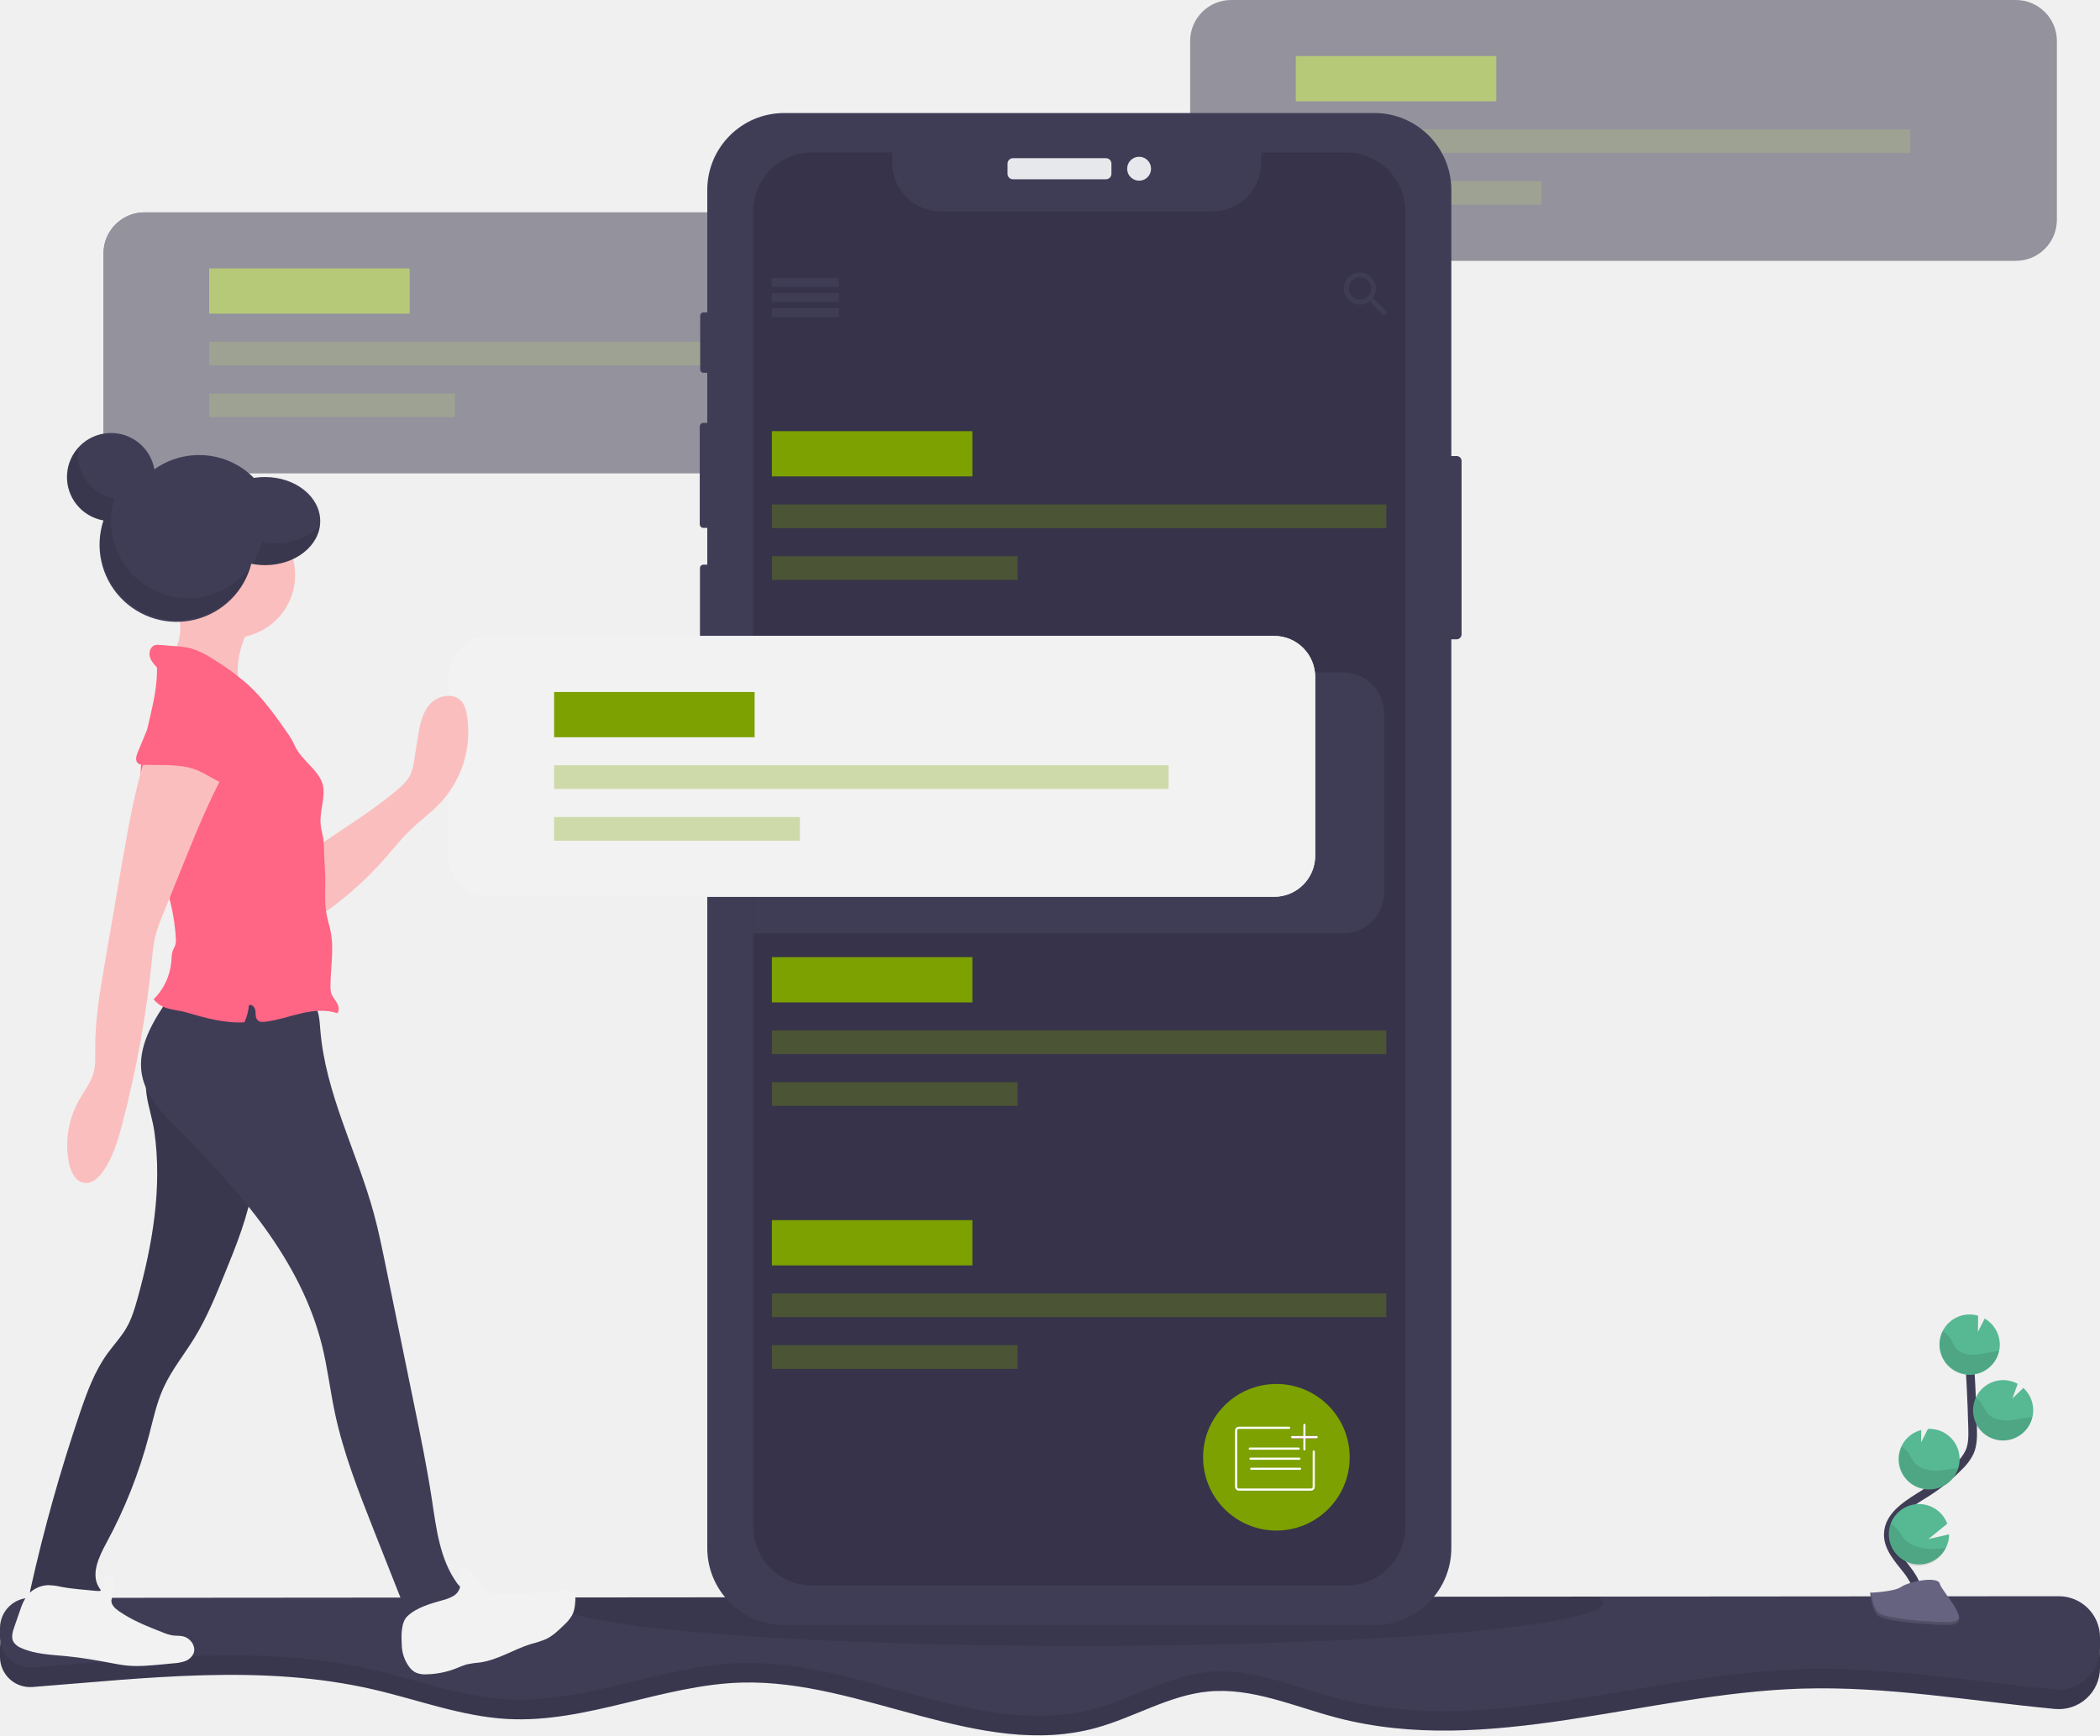
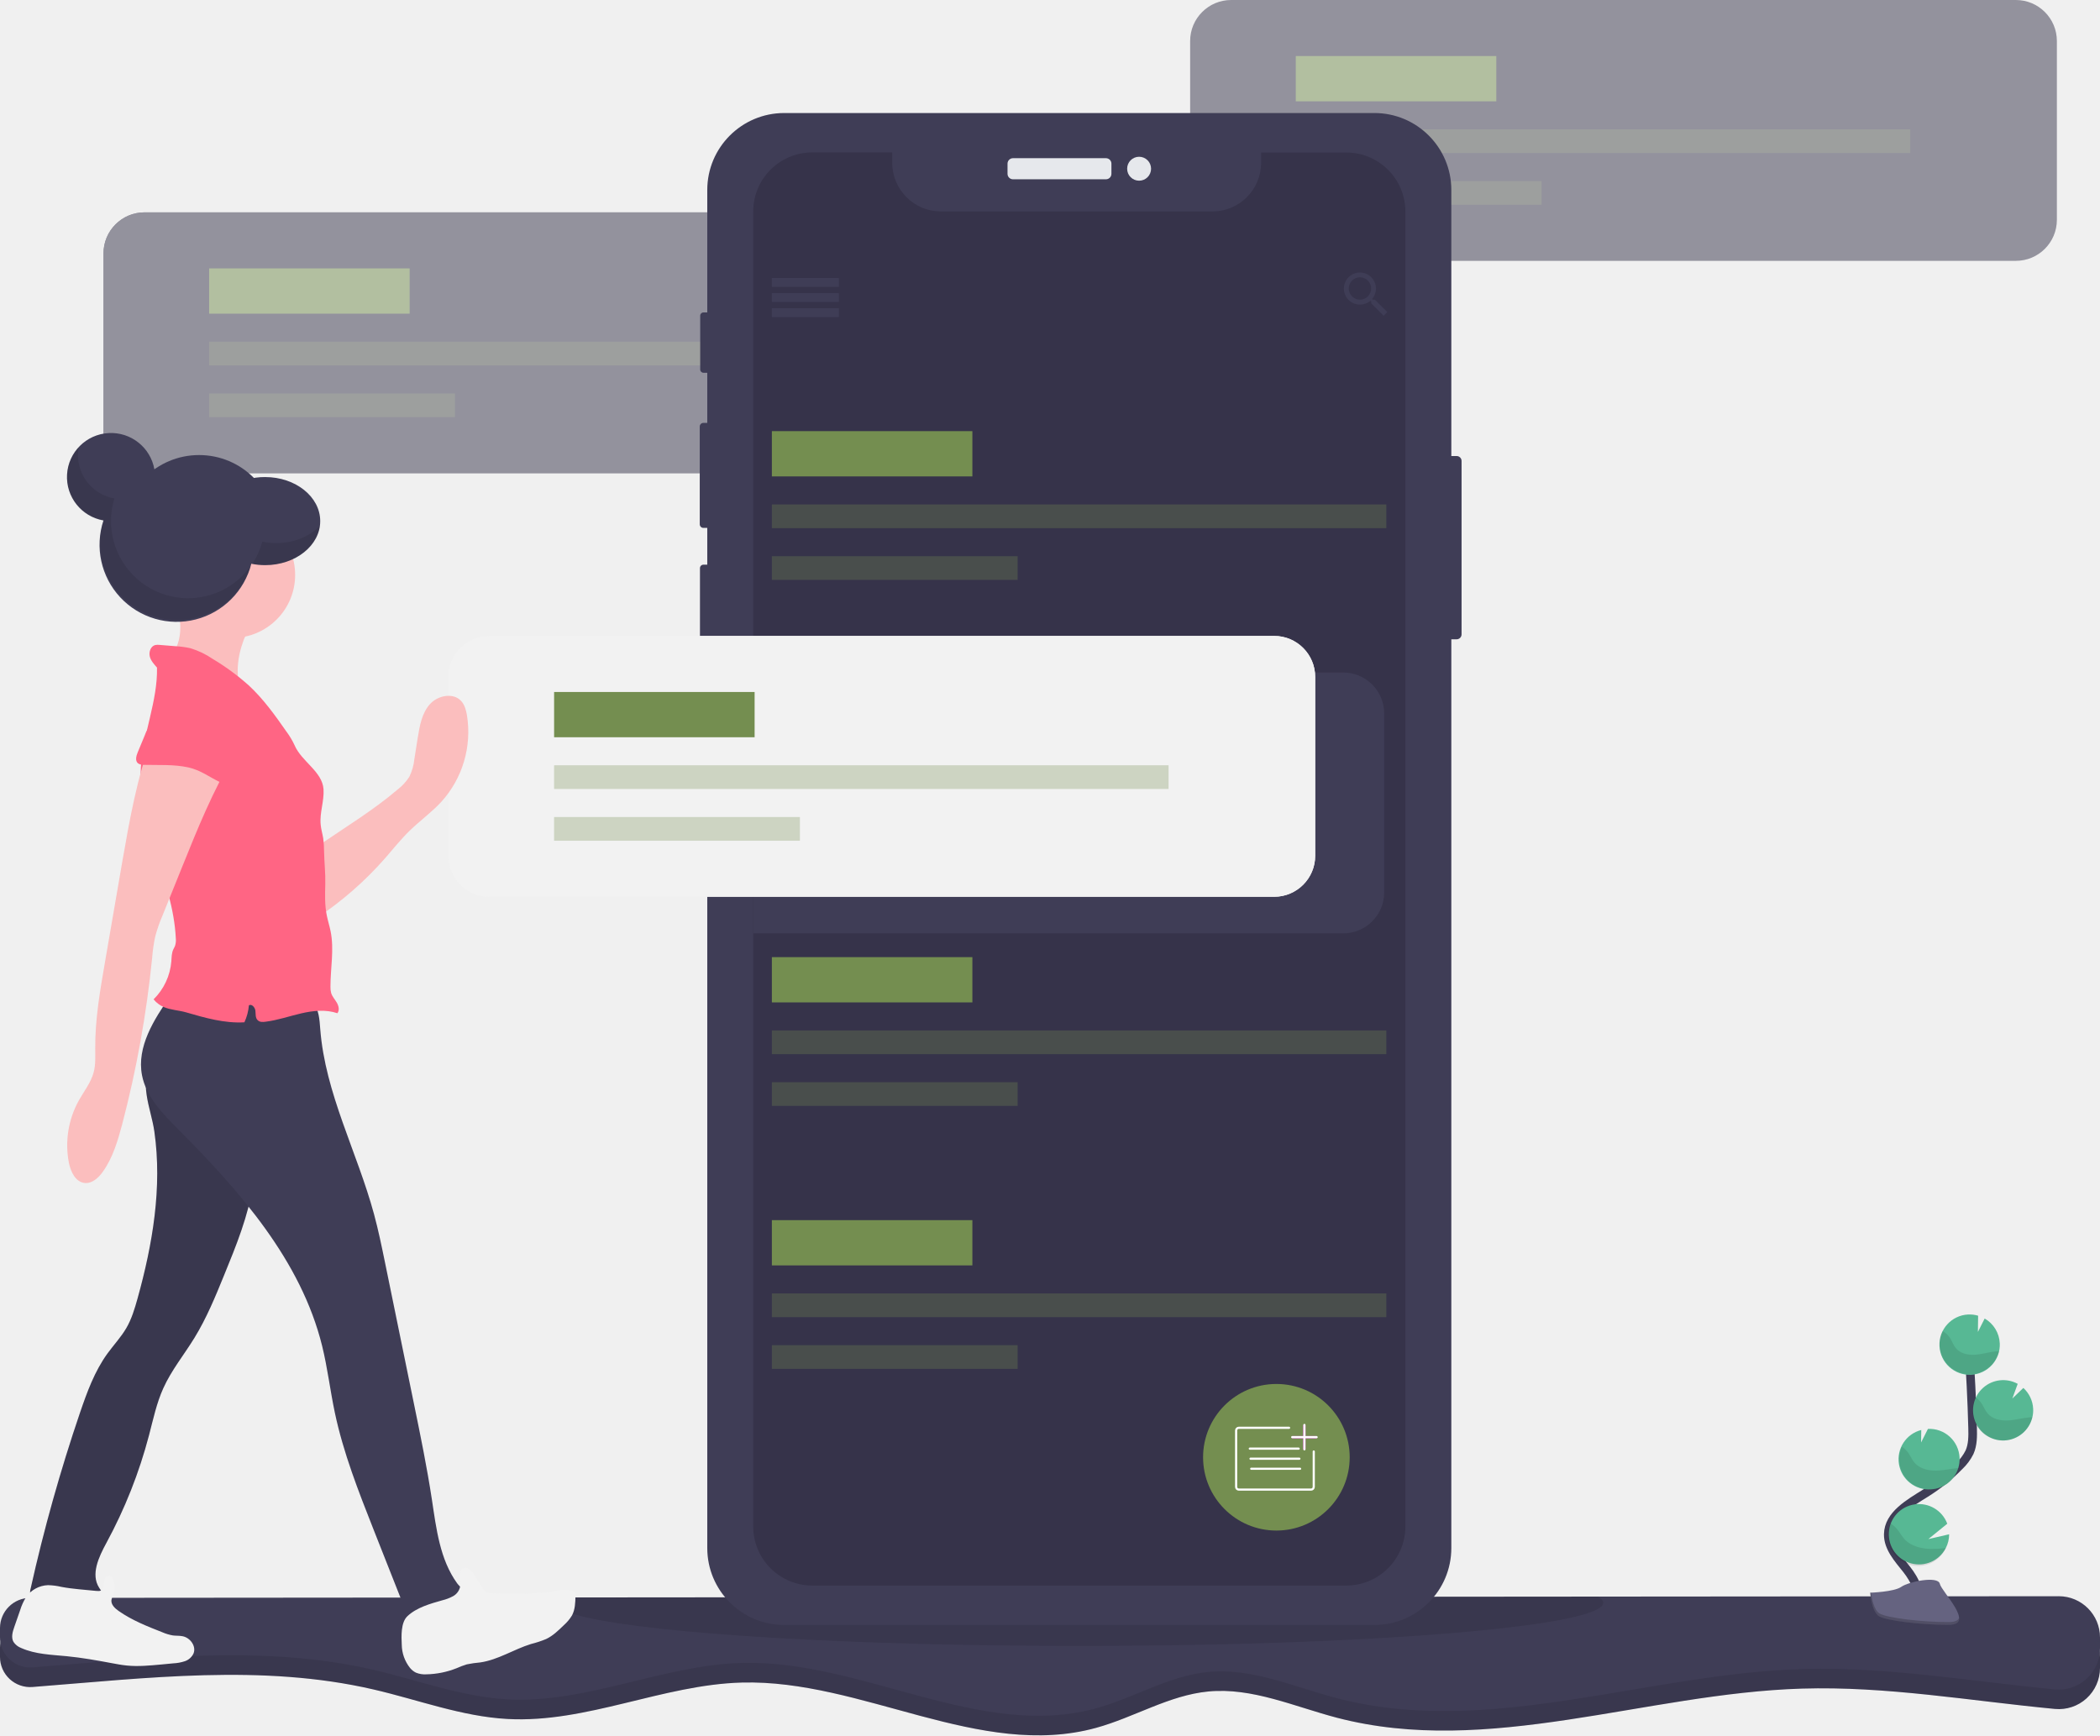
<svg xmlns="http://www.w3.org/2000/svg" data-name="Layer 1" width="974" height="805.02" viewBox="0 0 974 805.02">
  <path d="M974 768.75v5a19.11 19.11 0 01-20.91 19c-39.15-3.72-78.12-10.64-117.4-9.43-72.42 2.21-145.44 31.83-215.54 13.53-19.77-5.16-39.32-14.13-59.66-12.2-18.25 1.73-34.49 12.05-52.17 16.89C454.55 816.3 399.8 779 344.06 780.51c-36.74 1-71.92 18.89-108.62 16.9-21.27-1.14-41.53-8.92-62.28-13.71-51.66-11.94-104.86-5.27-158.09-1.13A14 14 0 010 768.64v-4.28a14 14 0 0114-14l940.92-.76A19.11 19.11 0 01974 768.75z" fill="#3f3d56" />
  <path d="M974 768.75v5a19.11 19.11 0 01-20.91 19c-39.15-3.72-78.12-10.64-117.4-9.43-72.42 2.21-145.44 31.83-215.54 13.53-19.77-5.16-39.32-14.13-59.66-12.2-18.25 1.73-34.49 12.05-52.17 16.89C454.55 816.3 399.8 779 344.06 780.51c-36.74 1-71.92 18.89-108.62 16.9-21.27-1.14-41.53-8.92-62.28-13.71-51.66-11.94-104.86-5.27-158.09-1.13A14 14 0 010 768.64v-4.28a14 14 0 0114-14l940.92-.76A19.11 19.11 0 01974 768.75z" opacity=".1" />
  <path d="M974 759.61v5a20.39 20.39 0 01-.11 2.08 19.11 19.11 0 01-20.8 17c-39.15-3.73-78.12-10.65-117.4-9.44-72.42 2.22-145.44 31.84-215.54 13.53-19.77-5.16-39.32-14.13-59.66-12.2-18.25 1.73-34.49 12.05-52.17 16.9-53.77 14.72-108.52-22.58-164.26-21.08-36.74 1-71.92 18.89-108.62 16.91-21.27-1.15-41.53-8.92-62.28-13.72-51.65-11.93-104.86-5.26-158.09-1.12a14 14 0 01-14.86-11.5 13.7 13.7 0 01-.21-2.46v-4.28a14 14 0 0114-14l235.83-.19 481.81-.4 223.28-.18A19.11 19.11 0 01974 759.61z" fill="#3f3d56" />
  <path d="M743.59 743.51c0 2.21-4.36 4.33-12.4 6.32-32.19 7.95-123.19 13.68-230.6 13.68-105.67 0-195.58-5.55-229-13.31-9-2.09-14-4.34-14-6.69 0-.82.6-1.63 1.78-2.43l481.81-.4c1.59.93 2.41 1.83 2.41 2.83z" opacity=".1" />
  <g opacity=".5">
    <rect x="552" width="402" height="121" rx="19.03" fill="#36334a" />
-     <path fill="#7ca100" d="M601 26h93v21h-93z" />
-     <path fill="#7ca100" opacity=".3" d="M601 60h285v11H601zm0 24h114v11H601z" />
+     <path fill="#748e50" d="M601 26h93v21h-93z" />
+     <path fill="#748e50" opacity=".3" d="M601 60h285v11H601zm0 24h114v11H601z" />
  </g>
  <g opacity=".5">
    <rect x="48" y="98.51" width="402" height="121" rx="19.03" fill="#36334a" />
    <path fill="#36334a" d="M97 124.51h93v21H97zm0 34h285v11H97zm0 24h114v11H97z" />
    <rect x="48" y="98.51" width="402" height="121" rx="19.03" fill="#36334a" />
-     <path fill="#7ca100" d="M97 124.51h93v21H97z" />
-     <path fill="#7ca100" opacity=".3" d="M97 158.51h285v11H97zm0 24h114v11H97z" />
+     <path fill="#748e50" d="M97 124.51h93v21H97z" />
+     <path fill="#748e50" opacity=".3" d="M97 158.51h285v11H97zm0 24h114v11H97z" />
  </g>
  <rect x="667.58" y="211.54" width="10.31" height="85.02" rx="2.29" fill="#3f3d56" />
  <rect x="324.76" y="144.93" width="5.79" height="27.99" rx="1.5" fill="#3f3d56" />
  <rect x="324.55" y="196.17" width="6.52" height="48.72" rx="1.69" fill="#3f3d56" />
  <rect x="324.65" y="261.94" width="6.21" height="49.14" rx="1.61" fill="#3f3d56" />
  <rect x="328.04" y="52.43" width="345.1" height="701.37" rx="35.69" fill="#3f3d56" />
  <rect x="467.3" y="73.38" width="48.19" height="9.79" rx="2.54" fill="#e6e8ec" />
  <circle cx="528.33" cy="78.27" r="5.55" fill="#e6e8ec" />
  <path d="M651.83 98.11v610a27.41 27.41 0 01-27.41 27.4H376.76a27.41 27.41 0 01-27.41-27.4v-610a27.41 27.41 0 0127.41-27.41h37.06v4.81a22.58 22.58 0 0022.57 22.57h126a22.57 22.57 0 0022.52-22.57v-4.76h39.51a27.41 27.41 0 0127.41 27.36z" fill="#36334a" />
  <path fill="#3f3d56" d="M358 129h31v4h-31zm0 7h31v4h-31zm0 7h31v4h-31z" />
  <path fill="#3f3d56" d="M358 129h31v4h-31zm0 7h31v4h-31zm0 7h31v4h-31zm279.66-4h-.91l-.35-.29a7.61 7.61 0 001.78-4.89 7.44 7.44 0 10-7.4 7.48 7.73 7.73 0 004.88-1.78l.34.29v.92l5.74 5.75 1.72-1.72zm-6.88 0a5.18 5.18 0 115.16-5.18 5.15 5.15 0 01-5.16 5.18z" />
-   <path fill="#7ca100" d="M358 200h93v21h-93z" />
-   <path fill="#7ca100" opacity=".3" d="M358 234h285v11H358zm0 24h114v11H358z" />
-   <path fill="#7ca100" d="M358 444h93v21h-93z" />
-   <path fill="#7ca100" opacity=".3" d="M358 478h285v11H358zm0 24h114v11H358z" />
-   <path fill="#7ca100" d="M358 566h93v21h-93z" />
-   <path fill="#7ca100" opacity=".3" d="M358 600h285v11H358zm0 24h114v11H358z" />
-   <circle cx="592" cy="676" r="34" fill="#7ca100" />
+   <path fill="#748e50" d="M358 200h93v21h-93z" />
+   <path fill="#748e50" opacity=".3" d="M358 234h285v11H358zm0 24h114v11H358z" />
+   <path fill="#748e50" d="M358 444h93v21h-93z" />
+   <path fill="#748e50" opacity=".3" d="M358 478h285v11H358zm0 24h114v11H358z" />
+   <path fill="#748e50" d="M358 566h93v21h-93z" />
+   <path fill="#748e50" opacity=".3" d="M358 600h285v11H358zm0 24h114v11H358z" />
+   <circle cx="592" cy="676" r="34" fill="#748e50" />
  <path d="M609.33 673.32v16.43a1.25 1.25 0 01-1.25 1.25h-33.5a1.25 1.25 0 01-1.25-1.25v-26.17a1.25 1.25 0 011.25-1.25h23.31M579.67 672h22.66M580 676.67h22.67m-22.34 4.66H603" fill="none" stroke="#fff" stroke-linecap="round" stroke-miterlimit="10" />
  <path fill="none" stroke="#f0f" stroke-miterlimit="10" d="M605 661v11.33m5.67-5.66h-11.34" />
  <path fill="none" stroke="#fff" stroke-linecap="round" stroke-miterlimit="10" d="M605 661v11.33m5.67-5.66h-11.34" />
  <path d="M888.6 745.17c3-5.51-.4-12.27-4.29-17.18s-8.61-10-8.51-16.29c.15-9 9.7-14.31 17.33-19.09a84 84 0 0015.56-12.51 22.8 22.8 0 004.78-6.4c1.58-3.52 1.54-7.52 1.44-11.37q-.51-19.26-1.91-38.49" fill="none" stroke="#3f3d56" stroke-miterlimit="10" stroke-width="4" />
  <path d="M927.51 623.14a14 14 0 00-7-11.5l-3.14 6.22.1-7.53a14.22 14.22 0 00-4.63-.56 14 14 0 1014.68 13.37zm-25.03 94.99a14 14 0 11.68-11.3l-8.77 7.13 9.65-2.23a14 14 0 01-1.56 6.4zm-6.93-27.25a14 14 0 01-4.45-27.53l-.08 5.78 3.18-6.29a14 14 0 0114.67 13.36 13.84 13.84 0 01-.6 4.79 14 14 0 01-12.72 9.89zm34.07-22.67a14 14 0 116.21-26.27l-2.48 6.8 5.1-4.9a14 14 0 014.55 9.67 13.79 13.79 0 01-.35 3.87 14 14 0 01-13.03 10.83z" fill="#57b894" />
  <path d="M925.62 626.88c-3.24.35-6.39 1.36-9.64 1.56s-6.82-.57-8.88-3.1c-1.1-1.36-1.66-3.08-2.59-4.57a10 10 0 00-3.54-3.33 14 14 0 1026.24 9.32q-.79.03-1.59.12zm4 41.33a14 14 0 01-13.35-20 10.37 10.37 0 012.82 2.82c1 1.51 1.61 3.26 2.78 4.64 2.19 2.57 5.92 3.41 9.31 3.26s6.66-1.12 10-1.43c.47 0 .94-.07 1.42-.08a14 14 0 01-12.98 10.79zm-34.07 22.67a14 14 0 01-13.46-19.76 11.48 11.48 0 013 2.85c1.09 1.54 1.77 3.32 3.05 4.74 2.37 2.63 6.35 3.56 9.93 3.48s6.83-.93 10.28-1.2a14 14 0 01-12.8 9.89zm6.93 27.25a14.017 14.017 0 01-25.59-11.45 13.84 13.84 0 013.08 2.75c1.34 1.62 2.22 3.47 3.76 5 2.87 2.82 7.5 4 11.63 4.09a60 60 0 007.12-.39z" opacity=".1" />
  <path d="M867.43 738.82s11.08-.34 14.42-2.72 17-5.21 17.86-1.4 16.65 19 4.15 19.06-29.06-1.94-32.4-4-4.03-10.94-4.03-10.94z" fill="#656380" />
  <path d="M904.08 752.44c-12.51.1-29.06-1.95-32.39-4-2.54-1.55-3.55-7.09-3.89-9.65h-.37s.7 8.94 4 11 19.89 4.07 32.4 4c3.61 0 4.85-1.31 4.78-3.21-.47 1.12-1.84 1.83-4.53 1.86z" opacity=".2" />
  <path d="M642 331.03v82.94a19 19 0 01-19 19H349.35v-121H623a19 19 0 0119 19.06z" fill="#3f3d56" />
  <rect x="208" y="295" width="402" height="121" rx="19.03" fill="#f2f2f2" />
  <rect x="208" y="295" width="402" height="121" rx="19.03" fill="#f2f2f2" />
-   <path fill="#7ca100" d="M257 321h93v21h-93z" />
-   <path fill="#7ca100" opacity=".3" d="M257 355h285v11H257zm0 24h114v11H257z" />
+   <path fill="#748e50" d="M257 321h93v21h-93z" />
+   <path fill="#748e50" opacity=".3" d="M257 355h285v11H257zm0 24h114v11H257z" />
  <circle cx="92.34" cy="246.84" r="35.75" fill="#3f3d56" />
  <path d="M71.6 524.94c3.69 25.89-.81 52.29-7.82 77.48-1.31 4.69-2.72 9.42-5.17 13.63s-5.86 7.83-8.74 11.79c-6 8.26-9.52 18-12.81 27.64a779.65 779.65 0 00-22.82 81.32 5.57 5.57 0 000 3.47c.87 2 3.51 2.26 5.68 2.25l28.06-.15c1-1.92-.85-4-2-5.84-4-6.22-.16-14.3 3.37-20.81a223.74 223.74 0 0019.78-50c1.92-7.33 3.48-14.82 6.6-21.73 3.77-8.38 9.68-15.59 14.48-23.43 5.58-9.11 9.65-19 13.69-28.93 5.64-13.78 11.33-27.73 13.55-42.45 2.09-13.82 1.06-27.9-.3-41.81a2.64 2.64 0 00-3.06-3l-37.65-1.94c-7.76-.4-9.6-2.1-8.42 5.52.82 5.69 2.76 11.23 3.58 16.99z" fill="#3f3d56" />
  <path d="M71.6 524.94c3.69 25.89-.81 52.29-7.82 77.48-1.31 4.69-2.72 9.42-5.17 13.63s-5.86 7.83-8.74 11.79c-6 8.26-9.52 18-12.81 27.64a779.65 779.65 0 00-22.82 81.32 5.57 5.57 0 000 3.47c.87 2 3.51 2.26 5.68 2.25l28.06-.15c1-1.92-.85-4-2-5.84-4-6.22-.16-14.3 3.37-20.81a223.74 223.74 0 0019.78-50c1.92-7.33 3.48-14.82 6.6-21.73 3.77-8.38 9.68-15.59 14.48-23.43 5.58-9.11 9.65-19 13.69-28.93 5.64-13.78 11.33-27.73 13.55-42.45 2.09-13.82 1.06-27.9-.3-41.81a2.64 2.64 0 00-3.06-3l-37.65-1.94c-7.76-.4-9.6-2.1-8.42 5.52.82 5.69 2.76 11.23 3.58 16.99z" opacity=".1" />
  <path d="M79 461.99c-7.65 11-15.67 23.66-13.13 36.83 1.93 10 9.55 17.75 16.74 25 28.74 28.86 57 60.92 66.78 100.47 2.52 10.22 3.74 20.71 5.91 31 3.94 18.7 11 36.58 18 54.35l18.72 47.38a28.36 28.36 0 0027.1-18c-2.46-.19-5.67-2.57-7.11-4.57-8-11.07-9.64-25.31-11.69-38.81-2.27-14.92-5.3-29.72-8.34-44.51l-13.4-65.42c-1.55-7.55-3.1-15.11-5.12-22.54-7.82-28.83-22.64-56-24.93-85.81-.34-4.38-.55-9.19-3.52-12.44-3.12-3.43-8.24-4-12.87-4.27-18.73-1.24-34.89-3.07-53.14 1.34z" fill="#3f3d56" />
  <path d="M28.47 736.13a29.86 29.86 0 00-6.22-.8 12.92 12.92 0 00-10.16 5.55 25.25 25.25 0 00-2.73 6l-2.71 7.78c-.8 2.28-1.58 4.91-.39 7a7.42 7.42 0 003.64 2.85c6.56 2.92 13.95 3.08 21.1 3.78 6.94.68 13.82 1.9 20.67 3.19 2.36.44 4.71.89 7.1 1.13 5.34.54 10.72 0 16.06-.48l5.51-.53a19.84 19.84 0 005.42-1 6.83 6.83 0 004-3.59c1.36-3.37-1.56-7.36-5.13-8-1.45-.29-2.95-.16-4.42-.35a20.88 20.88 0 01-4.84-1.45c-7.05-2.77-14.17-5.57-20.37-9.93-1.72-1.21-3.52-2.9-3.33-5a10.19 10.19 0 01.89-2.59 9.46 9.46 0 00.08-6.69c-.34-.92-1-1.89-1.93-2-2.64-.32-2.32 3.53-2.71 5-.53 2-1.49 2.18-3.37 2-5.4-.58-10.8-.85-16.16-1.87zm157.87 26.83a17.65 17.65 0 003.82 10.75 8.36 8.36 0 002.72 2.19 10.92 10.92 0 004.95.79 40.05 40.05 0 0013.89-2.81 39.7 39.7 0 014.8-1.81 53.88 53.88 0 016.24-.9c8.27-1.19 15.53-6.07 23.52-8.54a49.45 49.45 0 007-2.3c3.16-1.49 5.72-4 8.23-6.43a19.89 19.89 0 003.78-4.52c1.47-2.74 1.56-6 1.62-9.1a2.59 2.59 0 00-.24-1.41 2.1 2.1 0 00-.9-.71c-2.43-1.2-5.31-.6-8-.13-9.72 1.73-19.67 1.41-29.54 1.09a4.29 4.29 0 01-4.54-2.59l-3.75-6c-1.07-1.72-2.77-3.69-4.71-3.1-1.55.47-2.18 2.37-2.12 4s.56 3.25.25 4.84a6.61 6.61 0 01-3.2 4.16 20.44 20.44 0 01-5 1.92c-5.52 1.56-11.94 3.33-16.21 7.39-3.09 2.92-2.8 9.37-2.61 13.22z" fill="#f2f2f2" />
  <path d="M184.4 366.26a23.17 23.17 0 005.46-5.94 24.21 24.21 0 002.33-8.21l1.57-9.92c.87-5.47 1.89-11.26 5.54-15.43s10.92-5.66 14.63-1.54c1.62 1.79 2.26 4.25 2.66 6.64a48.34 48.34 0 01-11.82 40c-4.49 4.92-10 8.83-14.75 13.48-4.14 4-7.73 8.59-11.55 12.94a159.42 159.42 0 01-31.47 27.5c.14-7.44 1.09-15.42 0-22.81-.81-5.34-3-8.22 2.17-11.71 12-8.16 24.11-15.54 35.23-25zM83.56 293.08c-.39 5.32-2.6 10.76-7 13.83q18.69 6.54 36.87 14.42c-2.34-2.25-3.05-5.7-3.16-8.94-.31-8.47 2.62-16.8 6.9-24.1a5.85 5.85 0 001.13-3.18c-.14-2.36-2.94-3.45-5.24-4a128.86 128.86 0 00-23.92-3.47c-3.45-.11-7.54-1.2-6.76 3.19.74 4.1 1.49 8.1 1.18 12.25z" fill="#fbbebe" />
  <circle cx="107.66" cy="266.7" r="29.23" fill="#fbbebe" />
  <path d="M136.6 345.65a35.36 35.36 0 00-3.71-6.22c-5.3-7.61-10.74-15.21-17.54-21.51a109.19 109.19 0 00-16.65-12.23 37.79 37.79 0 00-10.42-5 40.77 40.77 0 00-6.69-.91l-7.59-.62a6.21 6.21 0 00-2 .06c-2.06.52-3 3.08-2.56 5.15s2 3.75 3.38 5.32c.34 15.49-6.55 30.77-7.48 46.24-1.63 27 14.88 52.21 16.2 79.28a8.55 8.55 0 01-.38 3.63c-.22.56-.55 1.07-.8 1.62-.78 1.7-.75 3.63-.89 5.5a27.94 27.94 0 01-8.23 17.62 12.23 12.23 0 004.64 3.54c3.19 1.39 7 1.51 10.39 2.48 8.84 2.58 17.9 5.18 27.09 4.63a23.9 23.9 0 002.09-7.87c1.3-.81 2.8.92 3 2.44s-.09 3.29 1 4.39 2.47.93 3.8.76c5.61-.71 11-2.6 16.5-3.87s11.38-1.88 16.73-.06c1.08-1.37.62-3.4-.26-4.9s-2.13-2.82-2.63-4.49a10.08 10.08 0 01-.32-2.95c0-8.55 1.76-17.19.09-25.58-.49-2.46-1.27-4.86-1.77-7.33-1-4.79-.85-9.73-.72-14.62s-.46-10.18-.56-15.14a48.29 48.29 0 00-.4-6.13c-.34-2.13-1-4.21-1.18-6.36-.54-5.46 1.66-10.88 1.33-16.36-.55-8.32-10.22-12.84-13.46-20.51z" fill="#ff6584" />
  <path d="M70.63 341.73c-7.08 18.78-10.54 38.7-14 58.48l-8 46.46c-2.27 13.13-4.55 26.34-4.46 39.66 0 3.74.24 7.55-.74 11.16-1.28 4.74-4.46 8.69-6.87 13a42.78 42.78 0 00-4.6 28.93c.82 4.15 3.06 8.86 7.27 9.34 3.46.38 6.45-2.37 8.47-5.21 4.64-6.51 6.94-14.37 9-22.11a500.11 500.11 0 0013.87-77.09 75.06 75.06 0 011.39-9.8 69.54 69.54 0 013.38-9.76q4.59-11.38 9.19-22.76c7.07-17.53 14.18-35.14 23.89-51.36-9.6-2.76-19.59-6-29.19-8.73-2.77-.82-5.74-.33-8.6-.21z" fill="#fbbebe" />
  <path d="M87.27 355.97c-6.72-1.45-13.67-1-20.53-1.17a4.43 4.43 0 01-2.76-.72c-1.39-1.19-.8-3.42-.1-5.11l3.32-8a11.64 11.64 0 012.66-4.42c1.69-1.5 4.07-1.87 6.31-2.14 7.29-.84 14.79-1.12 21.86.85s13.72 6.45 16.88 13.08c1.32 2.76 1.93 6.24.18 8.75-2.6 3.73-8.43 7.9-12.78 5.86-5.21-2.44-9.2-5.71-15.04-6.98z" fill="#ff6584" />
  <path d="M123 221.3a29.52 29.52 0 00-16.28 4.69 35.75 35.75 0 00-35.1-8.22A20.43 20.43 0 1048 241.42a35.75 35.75 0 1068.57 20.09 32 32 0 006.41.65c14.1 0 25.54-9.15 25.54-20.43S137.08 221.3 123 221.3z" fill="#3f3d56" />
  <path d="M128.09 251.94a31.1 31.1 0 01-6.41-.65 35.57 35.57 0 01-4.68 10.29 32.11 32.11 0 006 .58c13.18 0 24-8 25.39-18.24-4.69 4.88-12.04 8.02-20.3 8.02zm-40.86 25.57a35.8 35.8 0 01-34.18-46.28 20.43 20.43 0 01-16.89-20.12 20.09 20.09 0 01.33-3.66 20.43 20.43 0 0011.46 34 35.75 35.75 0 0068.29 21.18 35.68 35.68 0 01-29.01 14.88z" opacity=".1" />
</svg>
